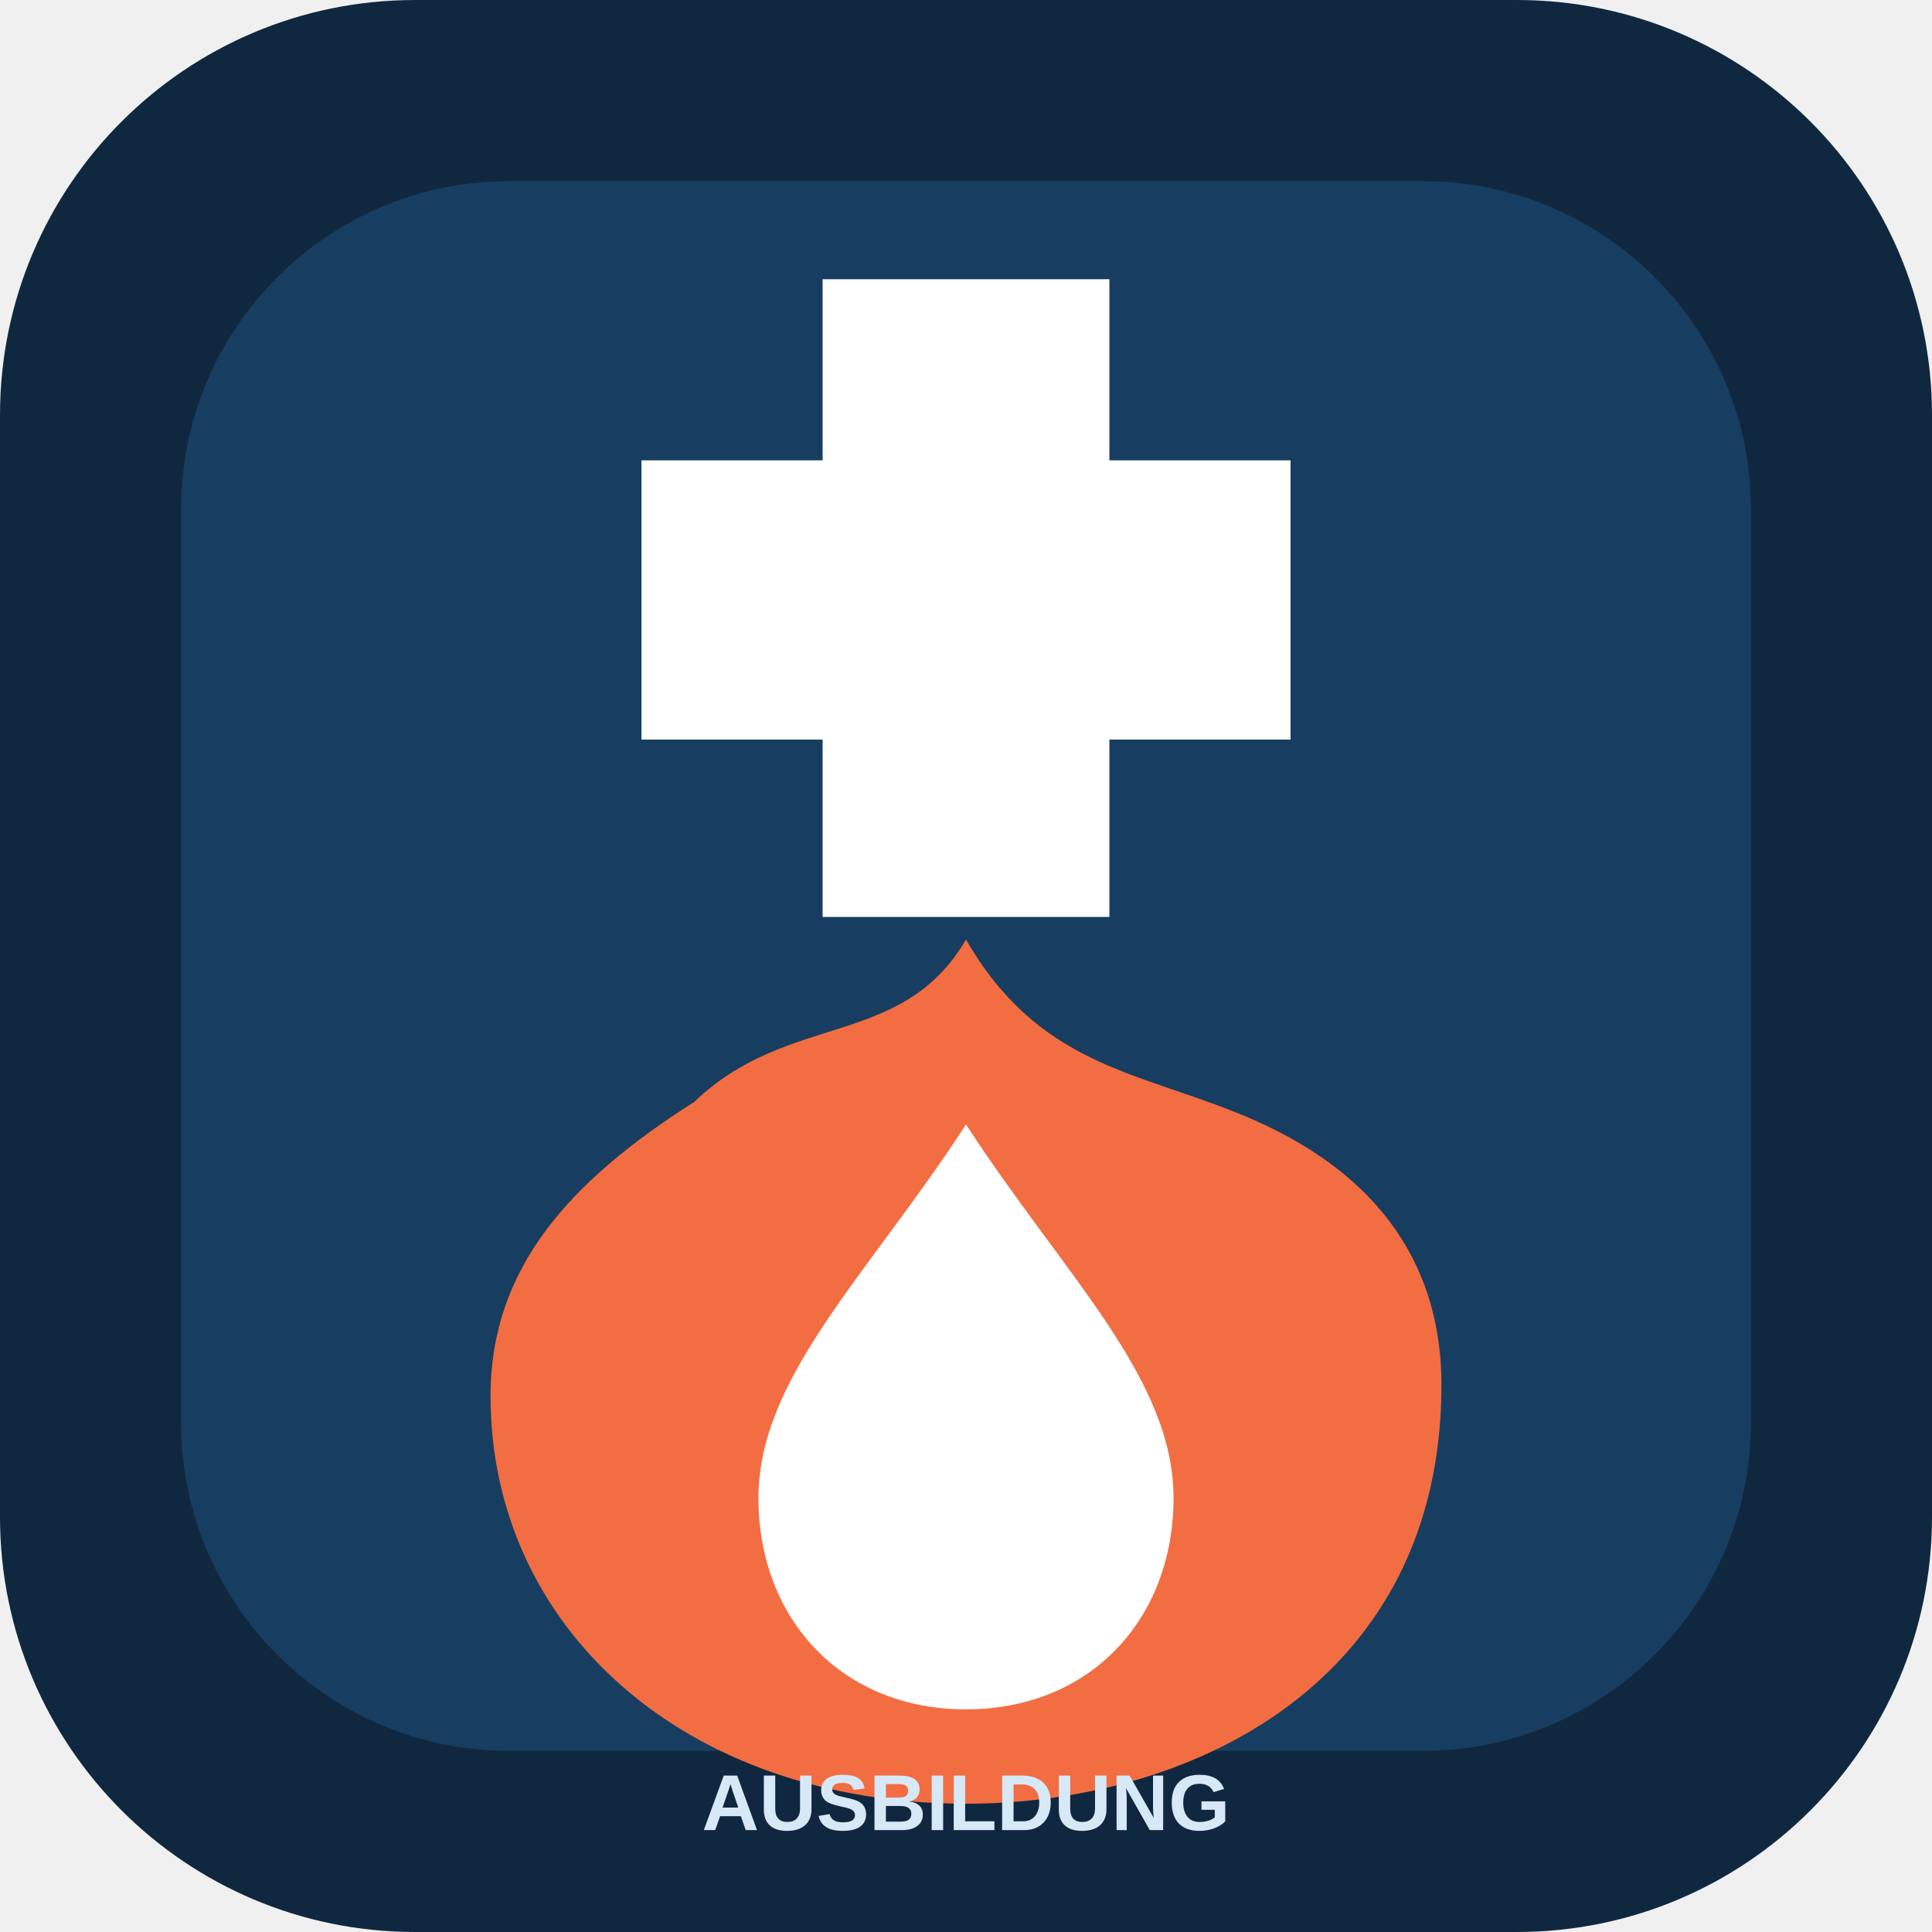
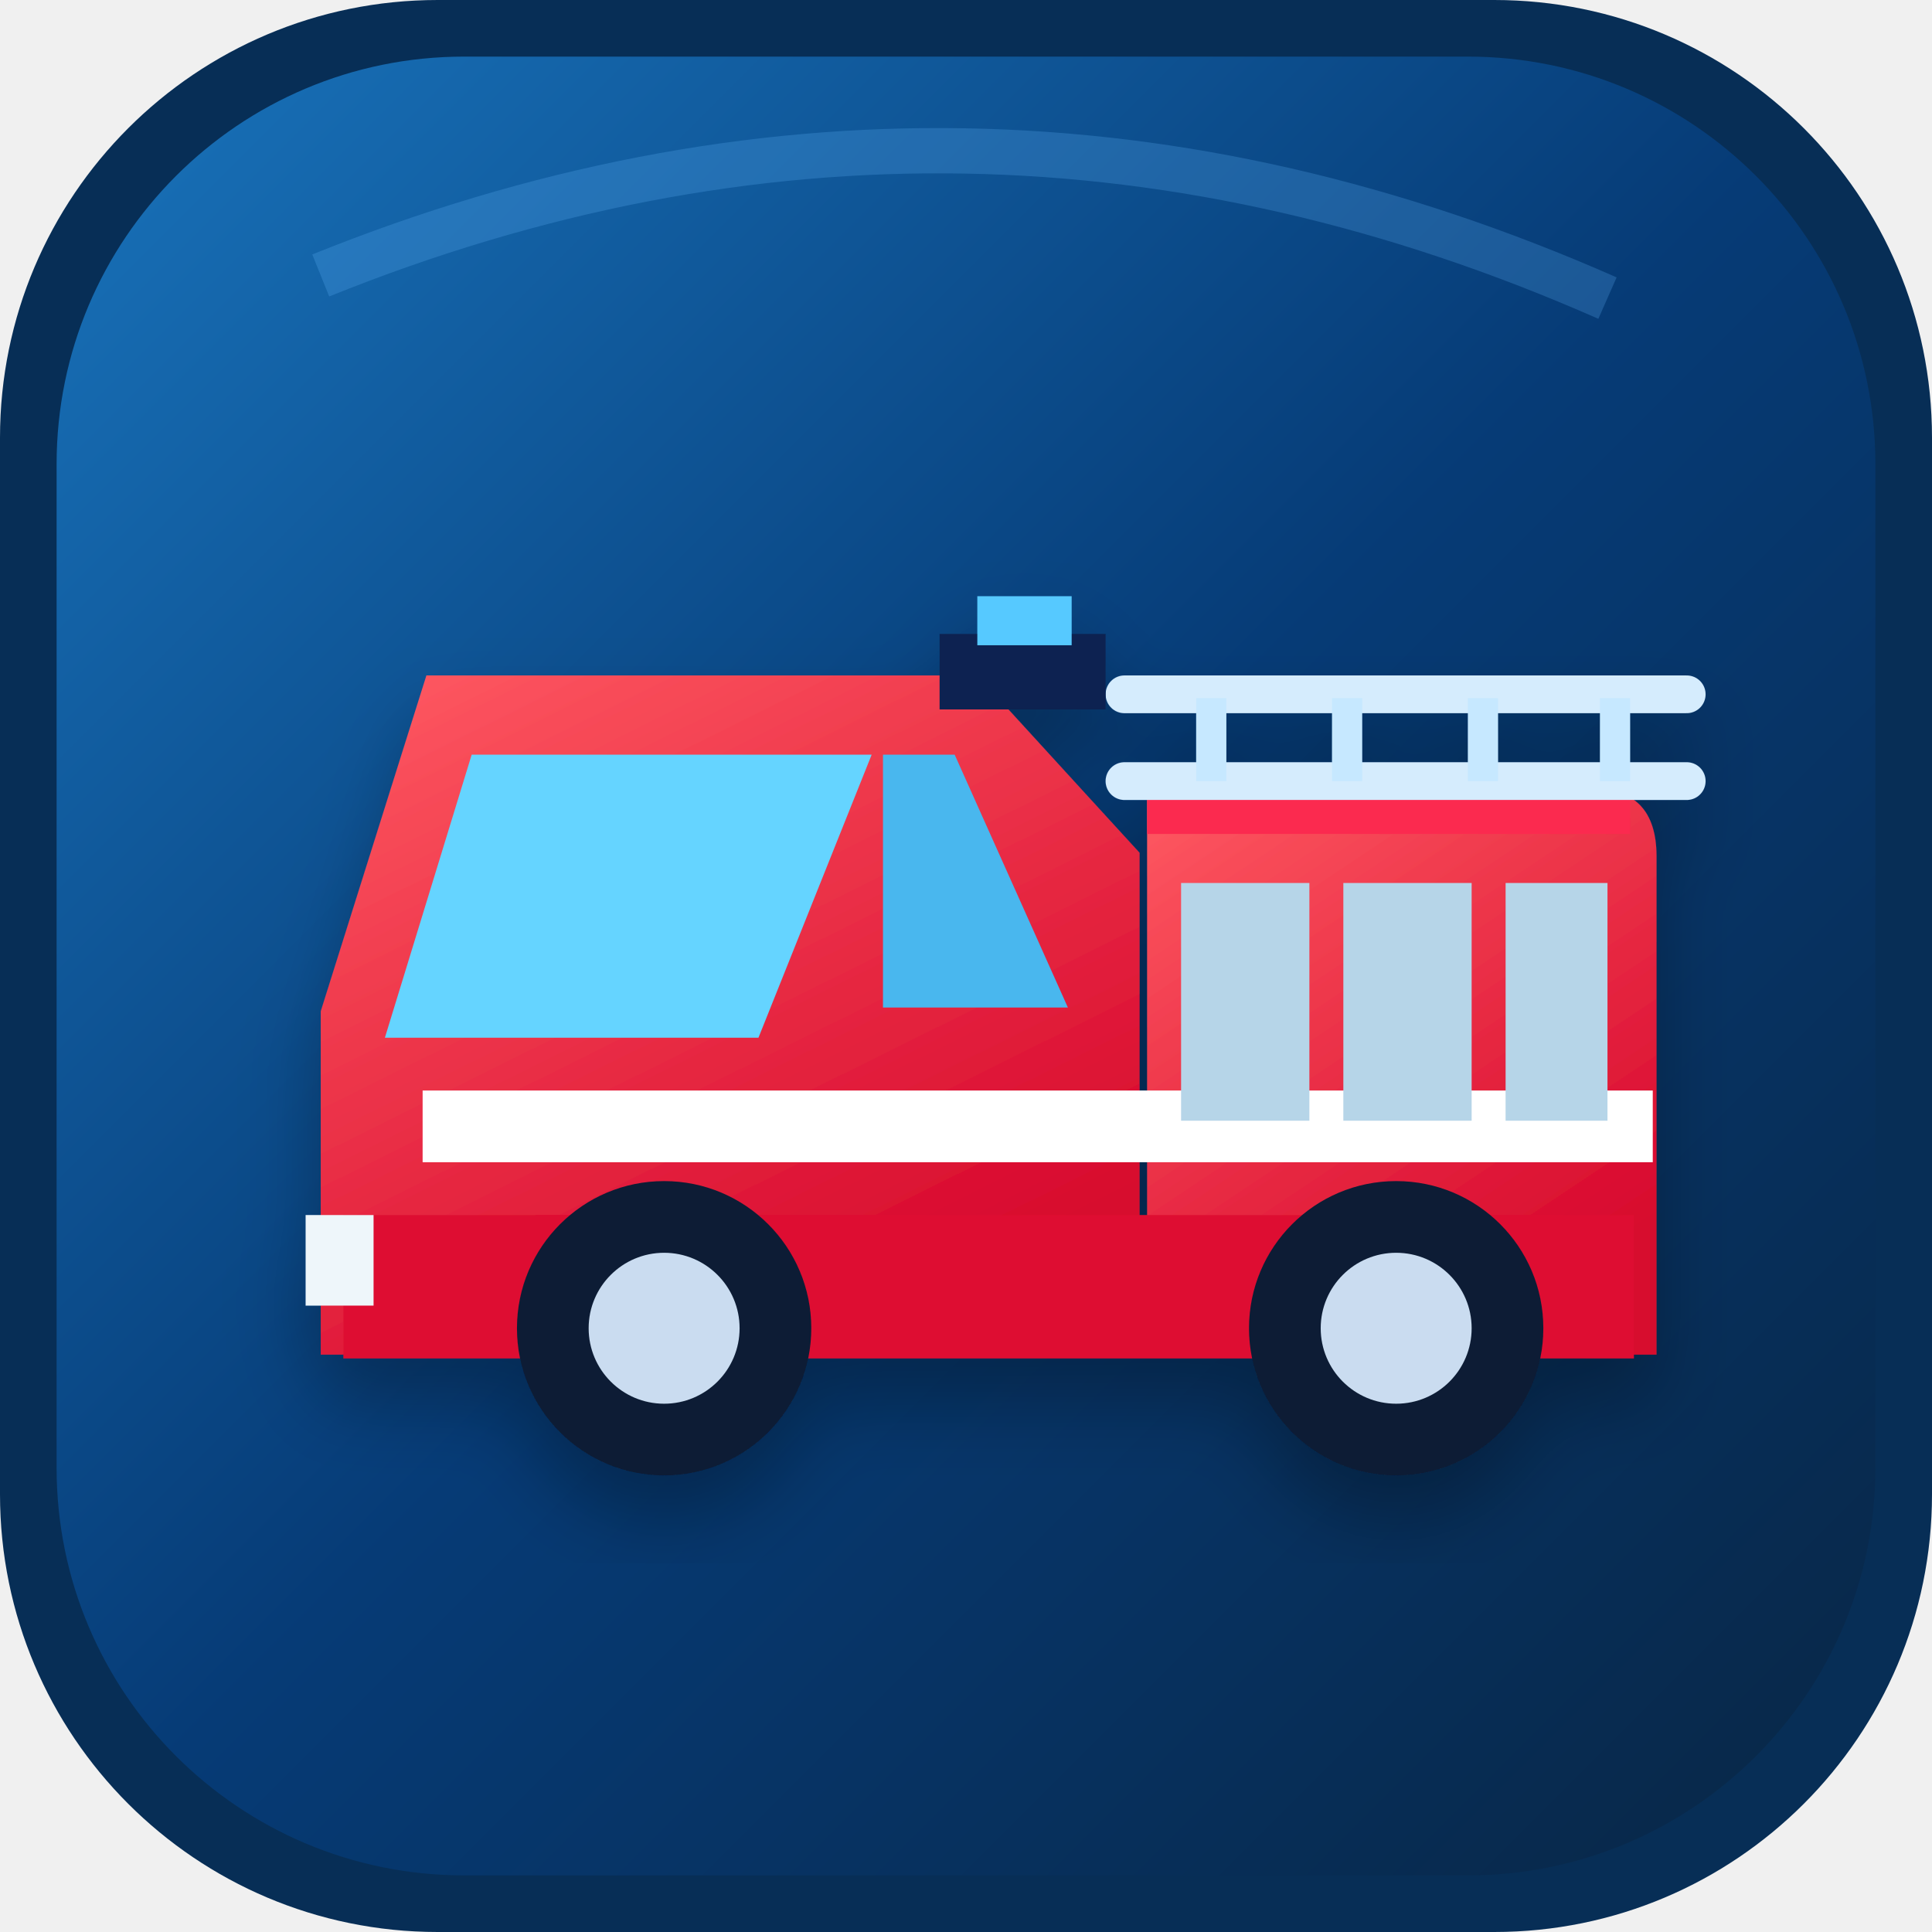
- <svg xmlns="http://www.w3.org/2000/svg" viewBox="0 0 512 512">
-   <rect width="512" height="512" rx="110" fill="#10283f" />
-   <rect x="48" y="48" width="416" height="416" rx="87" fill="#173e60" />
-   <path d="M170 122h172v74H170z" fill="#fff" />
-   <path d="M218 74h76v169h-76z" fill="#fff" />
-   <path d="M184 292c25-24 55-14 72-43 19 33 45 35 72 46 40 16 54 43 54 72 0 78-65 111-126 111-75 0-126-47-126-108 0-34 21-57 54-78z" fill="#f36d42" />
-   <path d="M256 298c-26 40-55 67-55 99 0 32 22 56 55 56s55-24 55-56c0-32-29-59-55-99z" fill="#fff" />
-   <text x="256" y="485" text-anchor="middle" fill="#d7e8f7" font-family="Arial,sans-serif" font-size="21" font-weight="bold">AUSBILDUNG</text>
+ <svg xmlns="http://www.w3.org/2000/svg" viewBox="0 0 512 512" role="img" aria-label="Feuerwehrauto">
+   <defs>
+     <linearGradient id="bg" x1="0" y1="0" x2="1" y2="1">
+       <stop stop-color="#1973bb" />
+       <stop offset=".5" stop-color="#063b76" />
+       <stop offset="1" stop-color="#082645" />
+     </linearGradient>
+     <linearGradient id="red" x1="0" y1="0" x2=".6" y2="1">
+       <stop stop-color="#ff5a62" />
+       <stop offset="1" stop-color="#d7082d" />
+     </linearGradient>
+     <filter id="shadow">
+       <feDropShadow dx="0" dy="12" stdDeviation="10" flood-opacity=".28" />
+     </filter>
+   </defs>
+   <rect width="512" height="512" rx="116" fill="#072e56" />
+   <rect x="15" y="15" width="482" height="482" rx="108" fill="url(#bg)" />
+   <path d="M85 73 Q256 4 426 79" fill="none" stroke="#66b9ff" stroke-opacity=".23" stroke-width="12" />
+   <g filter="url(#shadow)">
+     <path d="M113 179H259L302 226V359H85V268L113 179Z" fill="url(#red)" />
+     <path d="M304 209h118q17 0 17 18v132H304Z" fill="url(#red)" />
+     <path d="M125 200h106l-30 75H102Z" fill="#65d4ff" />
+     <path d="M234 200h19l30 67h-49Z" fill="#49b7ee" />
+     <path d="M112 289h326v19H112Z" fill="#ffffff" />
+     <path d="M313 234h34v63h-34Zm43 0h34v63h-34Zm43 0h27v63h-27Z" fill="#b6d5e8" />
+     <path d="M304 207h128v14H304Z" fill="#fb2950" />
+     <g stroke="#d5ecfd" stroke-width="10" stroke-linecap="round">
+       <path d="M298 184h149" />
+       <path d="M298 207h149" />
+     </g>
+     <g stroke="#c6e8ff" stroke-width="8">
+       <path d="M321 185v22m36-22v22m36-22v22m35-22v22" />
+     </g>
+     <path d="M91 322h342v38H91Z" fill="#de0c30" />
+     <circle cx="176" cy="352" r="39" fill="#0e1e35" />
+     <circle cx="176" cy="352" r="20" fill="#cadcf0" />
+     <circle cx="370" cy="352" r="39" fill="#0e1e35" />
+     <circle cx="370" cy="352" r="20" fill="#cadcf0" />
+     <path d="M81 322h18v24H81Z" fill="#eef6fa" />
+     <path d="M249 168h44v20h-44Z" fill="#0a2251" />
+     <path d="M259 158h25v13h-25Z" fill="#56c9ff" />
+   </g>
</svg>
